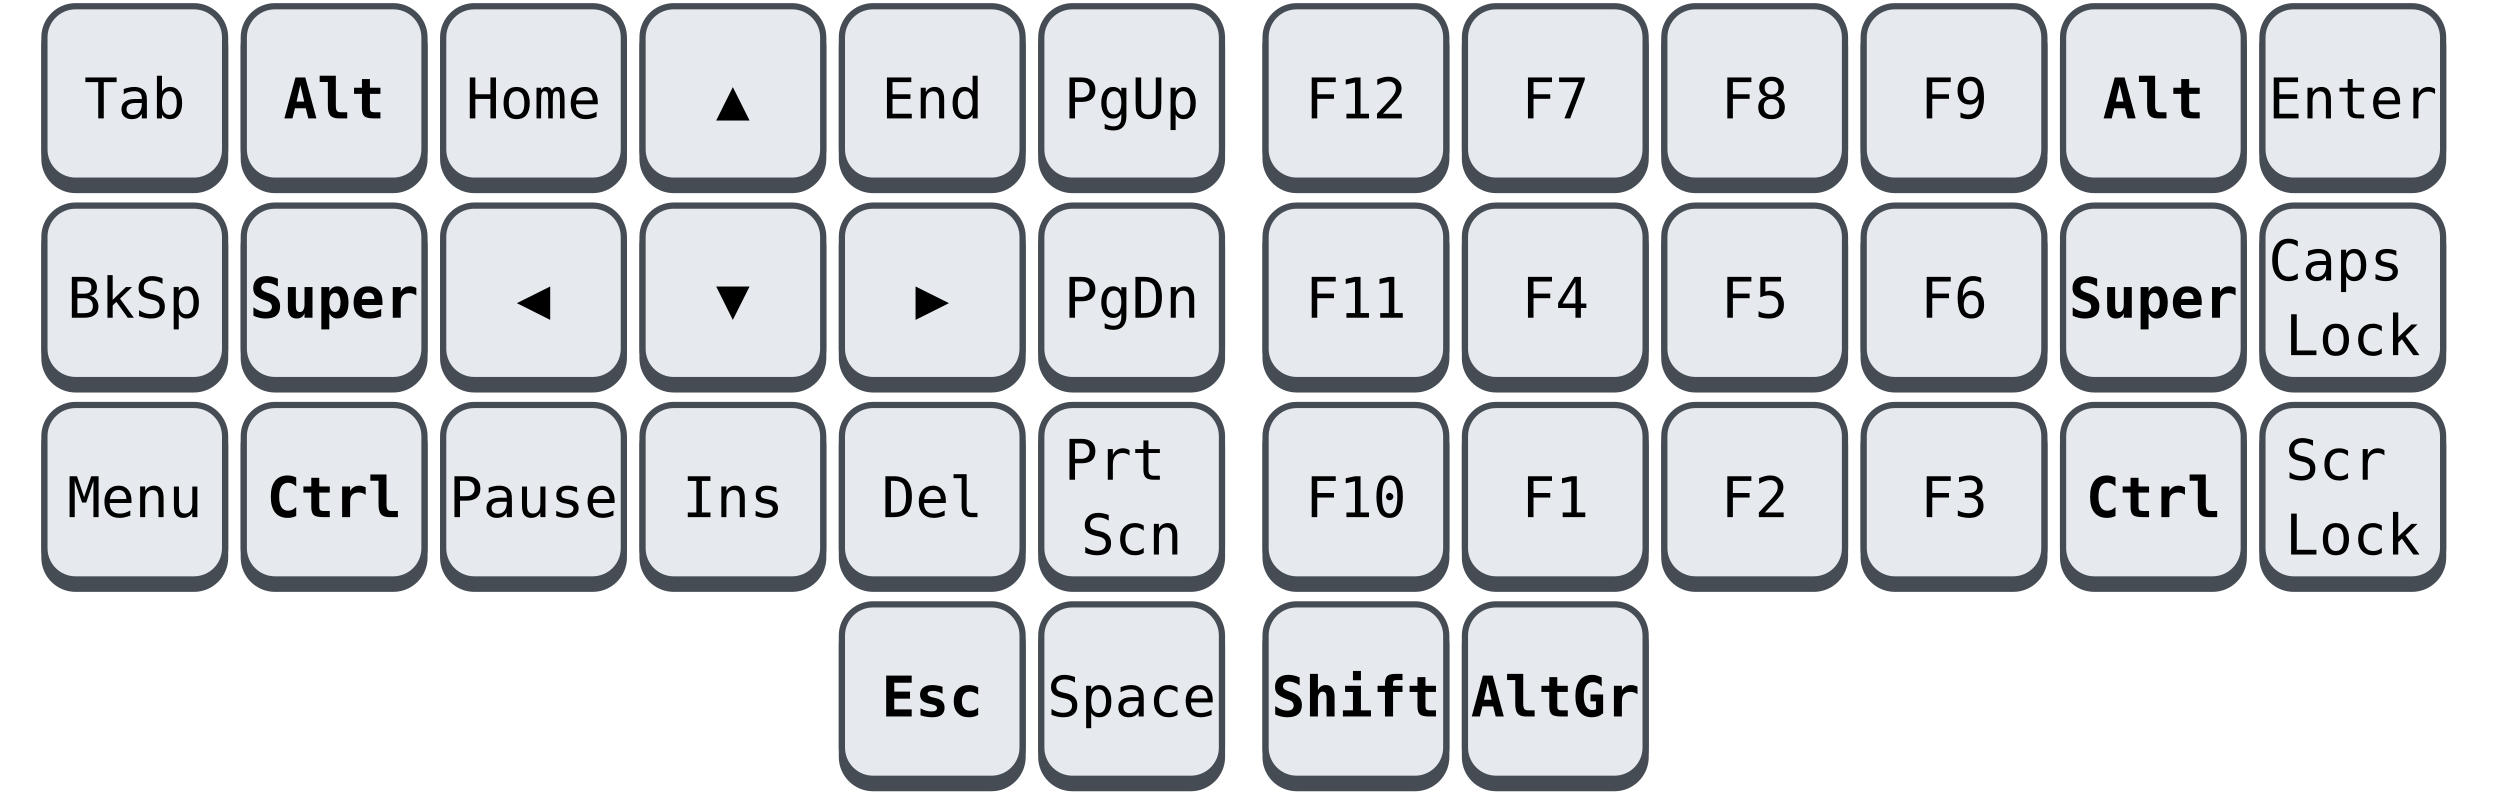
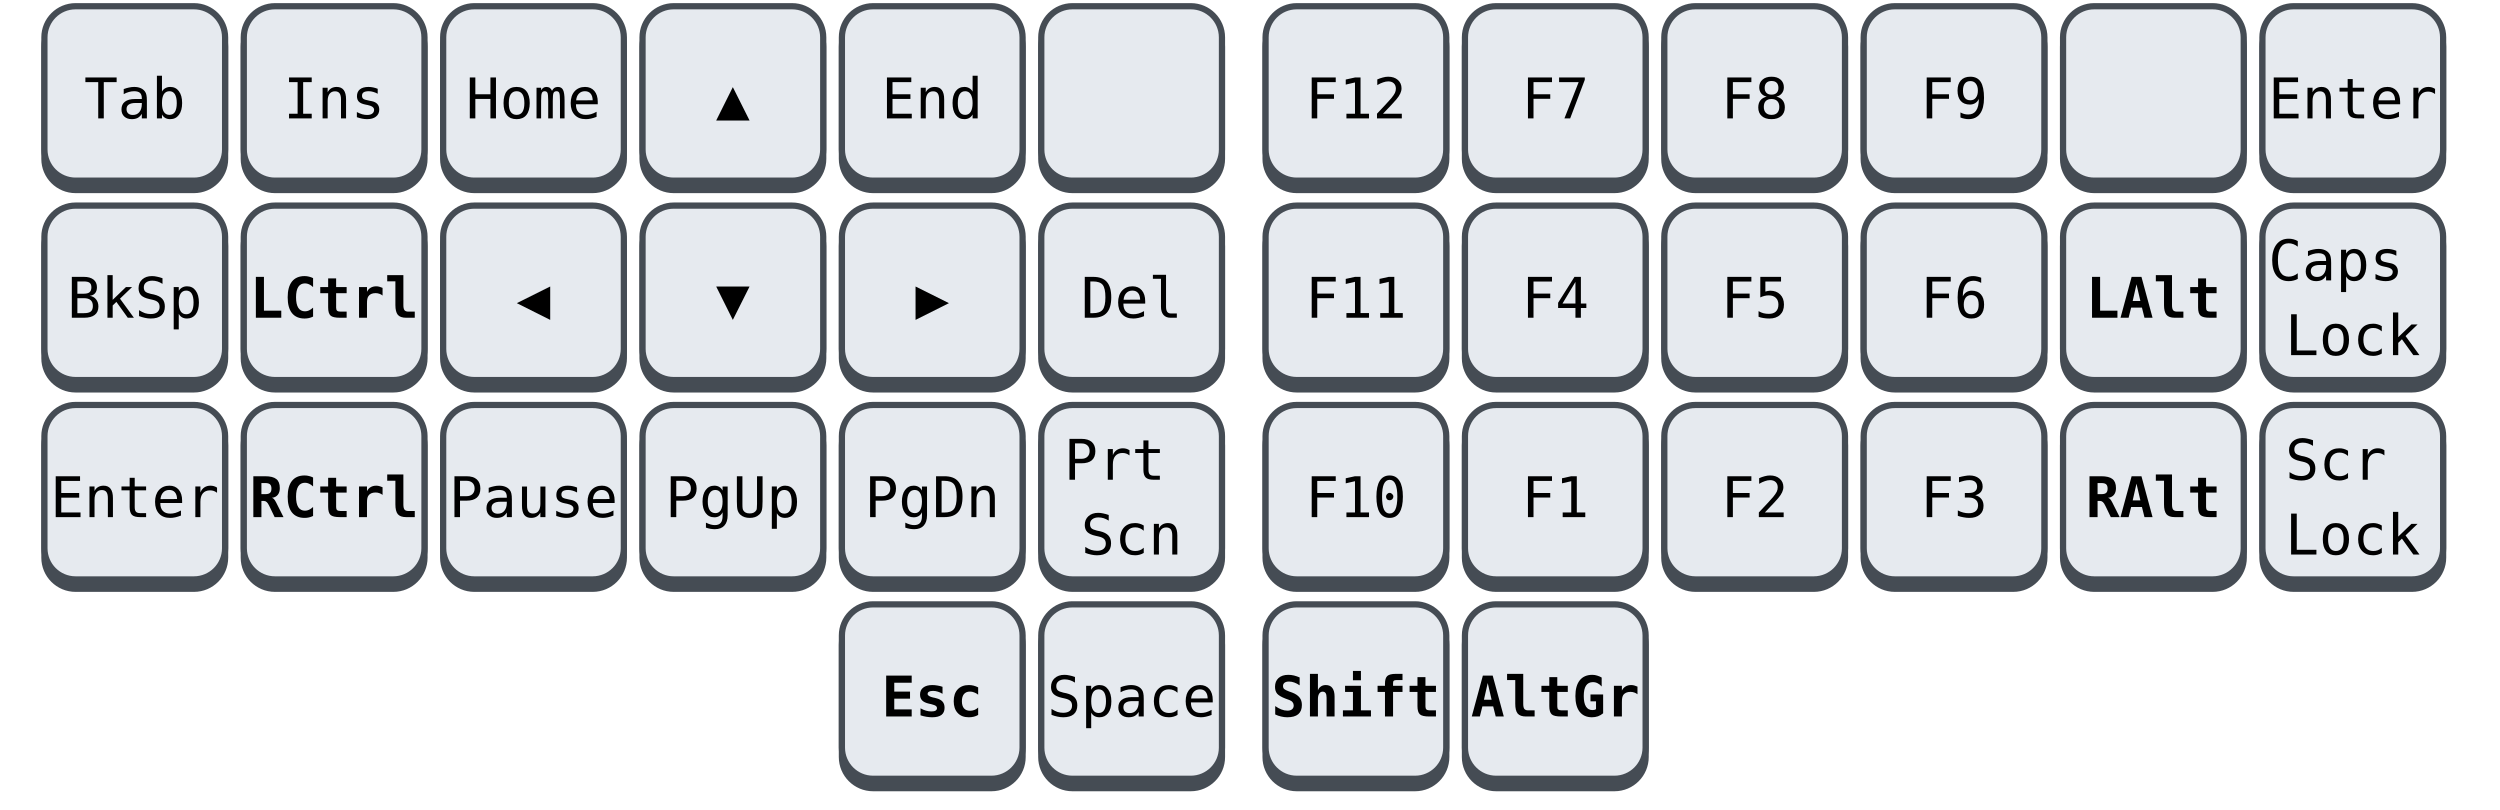
<svg xmlns="http://www.w3.org/2000/svg" width="784" height="254" version="1.1" viewBox="-1 -1 390 130">
  <defs>
    <style type="text/css">
text { font-size: 9px; text-anchor: middle; font-family: monospace; }
.mod { font-weight: bold; }
.c0 { transform: translate(15px, 0); }
.c1 { transform: translate(47px, 0); }
.c2 { transform: translate(79px, 0); }
.c3 { transform: translate(111px, 0); }
.c4 { transform: translate(143px, 0); }
.c5 { transform: translate(175px, 0); }
.r0 { transform: translate(0, 18px); }
.r1 { transform: translate(0, 50px); }
.r2 { transform: translate(0, 82px); }
.r3 { transform: translate(0, 114px); }
.tiny { font-size: 7px; }
.tiny text { font-size: 7px; }

.active rect {
  stroke: "#E6EAEF";
  fill: "#454C54";
}


</style>
    <g id="key">
      <rect width="29" height="28" ry="5" x="0.5" y="1.5" fill="#454C54" stroke="#454C54" stroke-width="1px" />
      <rect width="29" height="28" ry="5" x="0.5" fill="#E6EAEF" stroke="#454C54" stroke-width="1px" />
    </g>
    <g id="3x1">
      <use href="#key" x="0" y="0" />
      <use href="#key" x="32" y="0" />
      <use href="#key" x="64" y="0" />
    </g>
    <g id="6x1">
      <use href="#3x1" x="0" y="0" />
      <use href="#3x1" x="96" y="0" />
    </g>
    <g id="left">
      <use href="#6x1" x="0" y="0" />
      <use href="#6x1" x="0" y="32" />
      <use href="#6x1" x="0" y="64" />
      <use href="#key" x="128" y="96" />
      <use href="#key" x="160" y="96" />
    </g>
    <g id="right">
      <use href="#6x1" x="0" y="0" />
      <use href="#6x1" x="0" y="32" />
      <use href="#6x1" x="0" y="64" />
      <use href="#key" x="0" y="96" />
      <use href="#key" x="32" y="96" />
    </g>
  </defs>
  <g class="kb" id="left-keyboard">
    <use href="#left" />
    <g class="r0">
      <text class="c0">Tab</text>
-       <text class="c1 mod">Alt</text>
+       <text class="c1">Ins</text>
      <text class="c2">Home</text>
      <text class="c3">▲</text>
      <text class="c4">End</text>
-       <text class="c5">PgUp</text>
+       <text class="c5" />
    </g>
    <g class="r1">
      <text class="c0">BkSp</text>
-       <text class="c1 mod">Super</text>
+       <text class="c1 mod">LCtrl</text>
      <text class="c2">◀</text>
      <text class="c3">▼</text>
      <text class="c4">▶</text>
-       <text class="c5">PgDn</text>
+       <text class="c5">Del</text>
    </g>
    <g class="r2">
-       <text class="c0">Menu</text>
-       <text class="c1 mod">Ctrl</text>
+       <text class="c0">Enter</text>
+       <text class="c1 mod">RCtrl</text>
      <text class="c2">Pause</text>
-       <text class="c3">Ins</text>
-       <text class="c4">Del</text>
+       <text class="c3">PgUp</text>
+       <text class="c4">PgDn</text>
      <text class="c5">
        <tspan x="0" y="-6">Prt</tspan>
        <tspan x="0" y="6">Scn</tspan>
      </text>
    </g>
    <g class="r3">
      <text class="c4 mod">Esc</text>
      <text class="c5">Space</text>
    </g>
  </g>
  <g class="kb" id="right-keyboard" transform="translate(196, 0)">
    <use href="#right" />
    <g class="r0">
      <text class="c0">F12</text>
      <text class="c1">F7</text>
      <text class="c2">F8</text>
      <text class="c3">F9</text>
-       <text class="c4 mod">Alt</text>
+       <text class="c4" />
      <text class="c5">Enter</text>
    </g>
    <g class="r1">
      <text class="c0">F11</text>
      <text class="c1">F4</text>
      <text class="c2">F5</text>
      <text class="c3">F6</text>
-       <text class="c4 mod">Super</text>
+       <text class="c4 mod">LAlt</text>
      <text class="c5">
        <tspan x="0" y="-6">Caps</tspan>
        <tspan x="0" y="6">Lock</tspan>
      </text>
    </g>
    <g class="r2">
      <text class="c0">F10</text>
      <text class="c1">F1</text>
      <text class="c2">F2</text>
      <text class="c3">F3</text>
-       <text class="c4 mod">Ctrl</text>
+       <text class="c4 mod">RAlt</text>
      <text class="c5">
        <tspan x="0" y="-6">Scr</tspan>
        <tspan x="0" y="6">Lock</tspan>
      </text>
    </g>
    <g class="r3">
      <text class="c0 mod">Shift</text>
      <text class="c1 mod">AltGr</text>
    </g>
  </g>
</svg>
